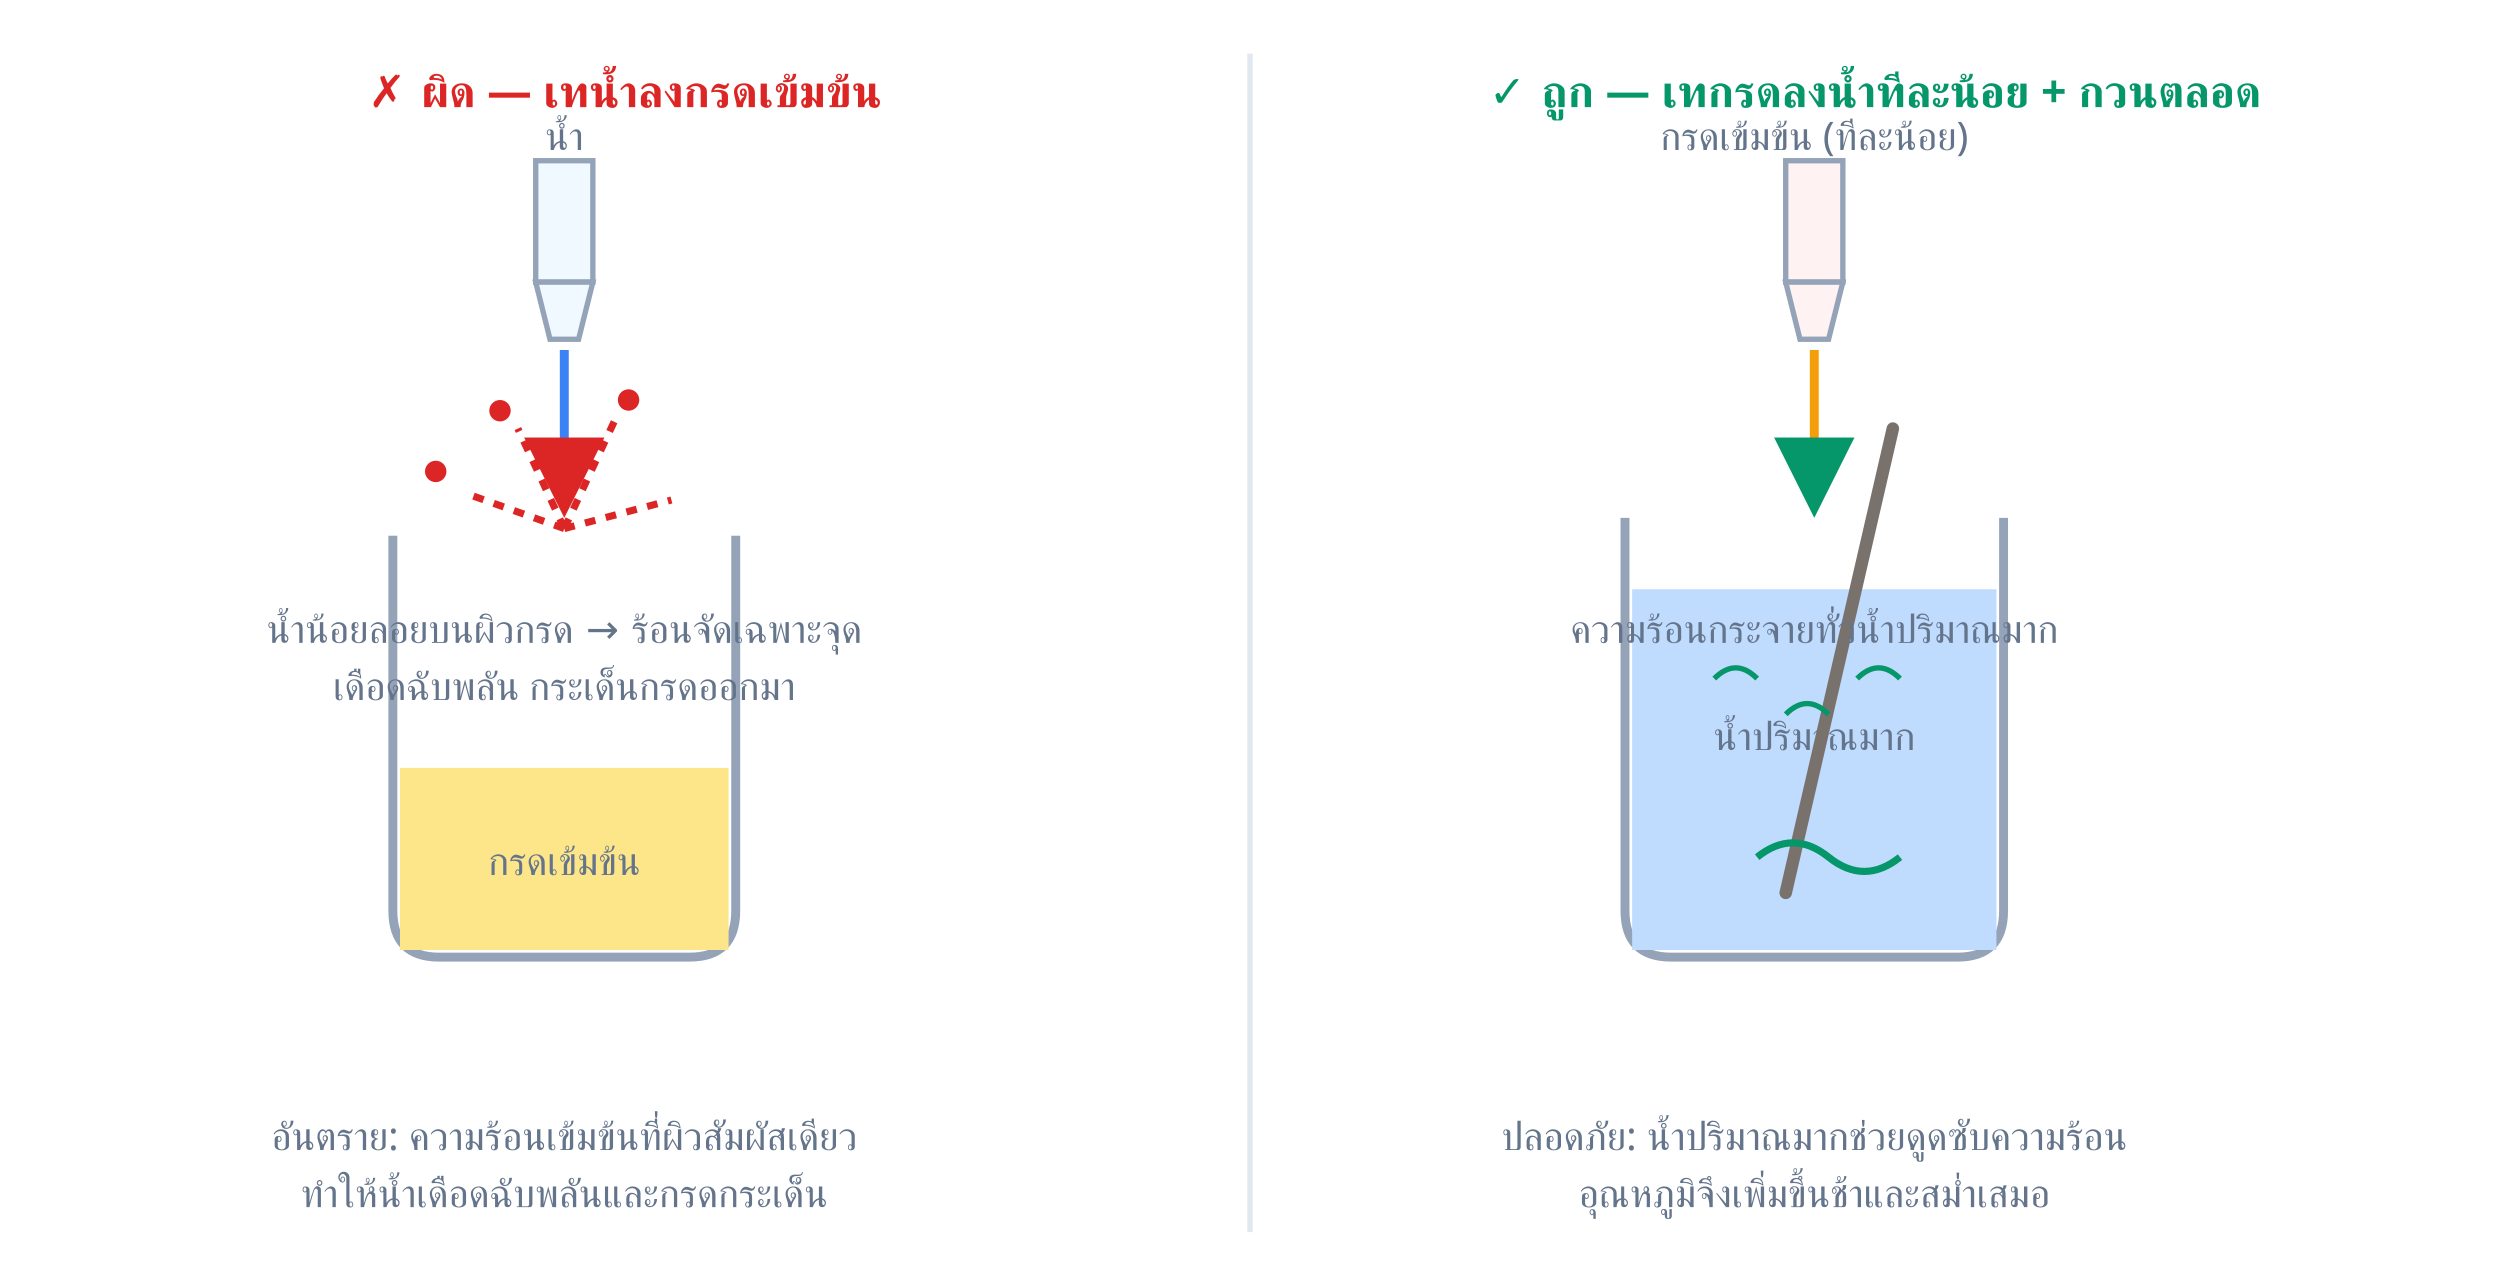
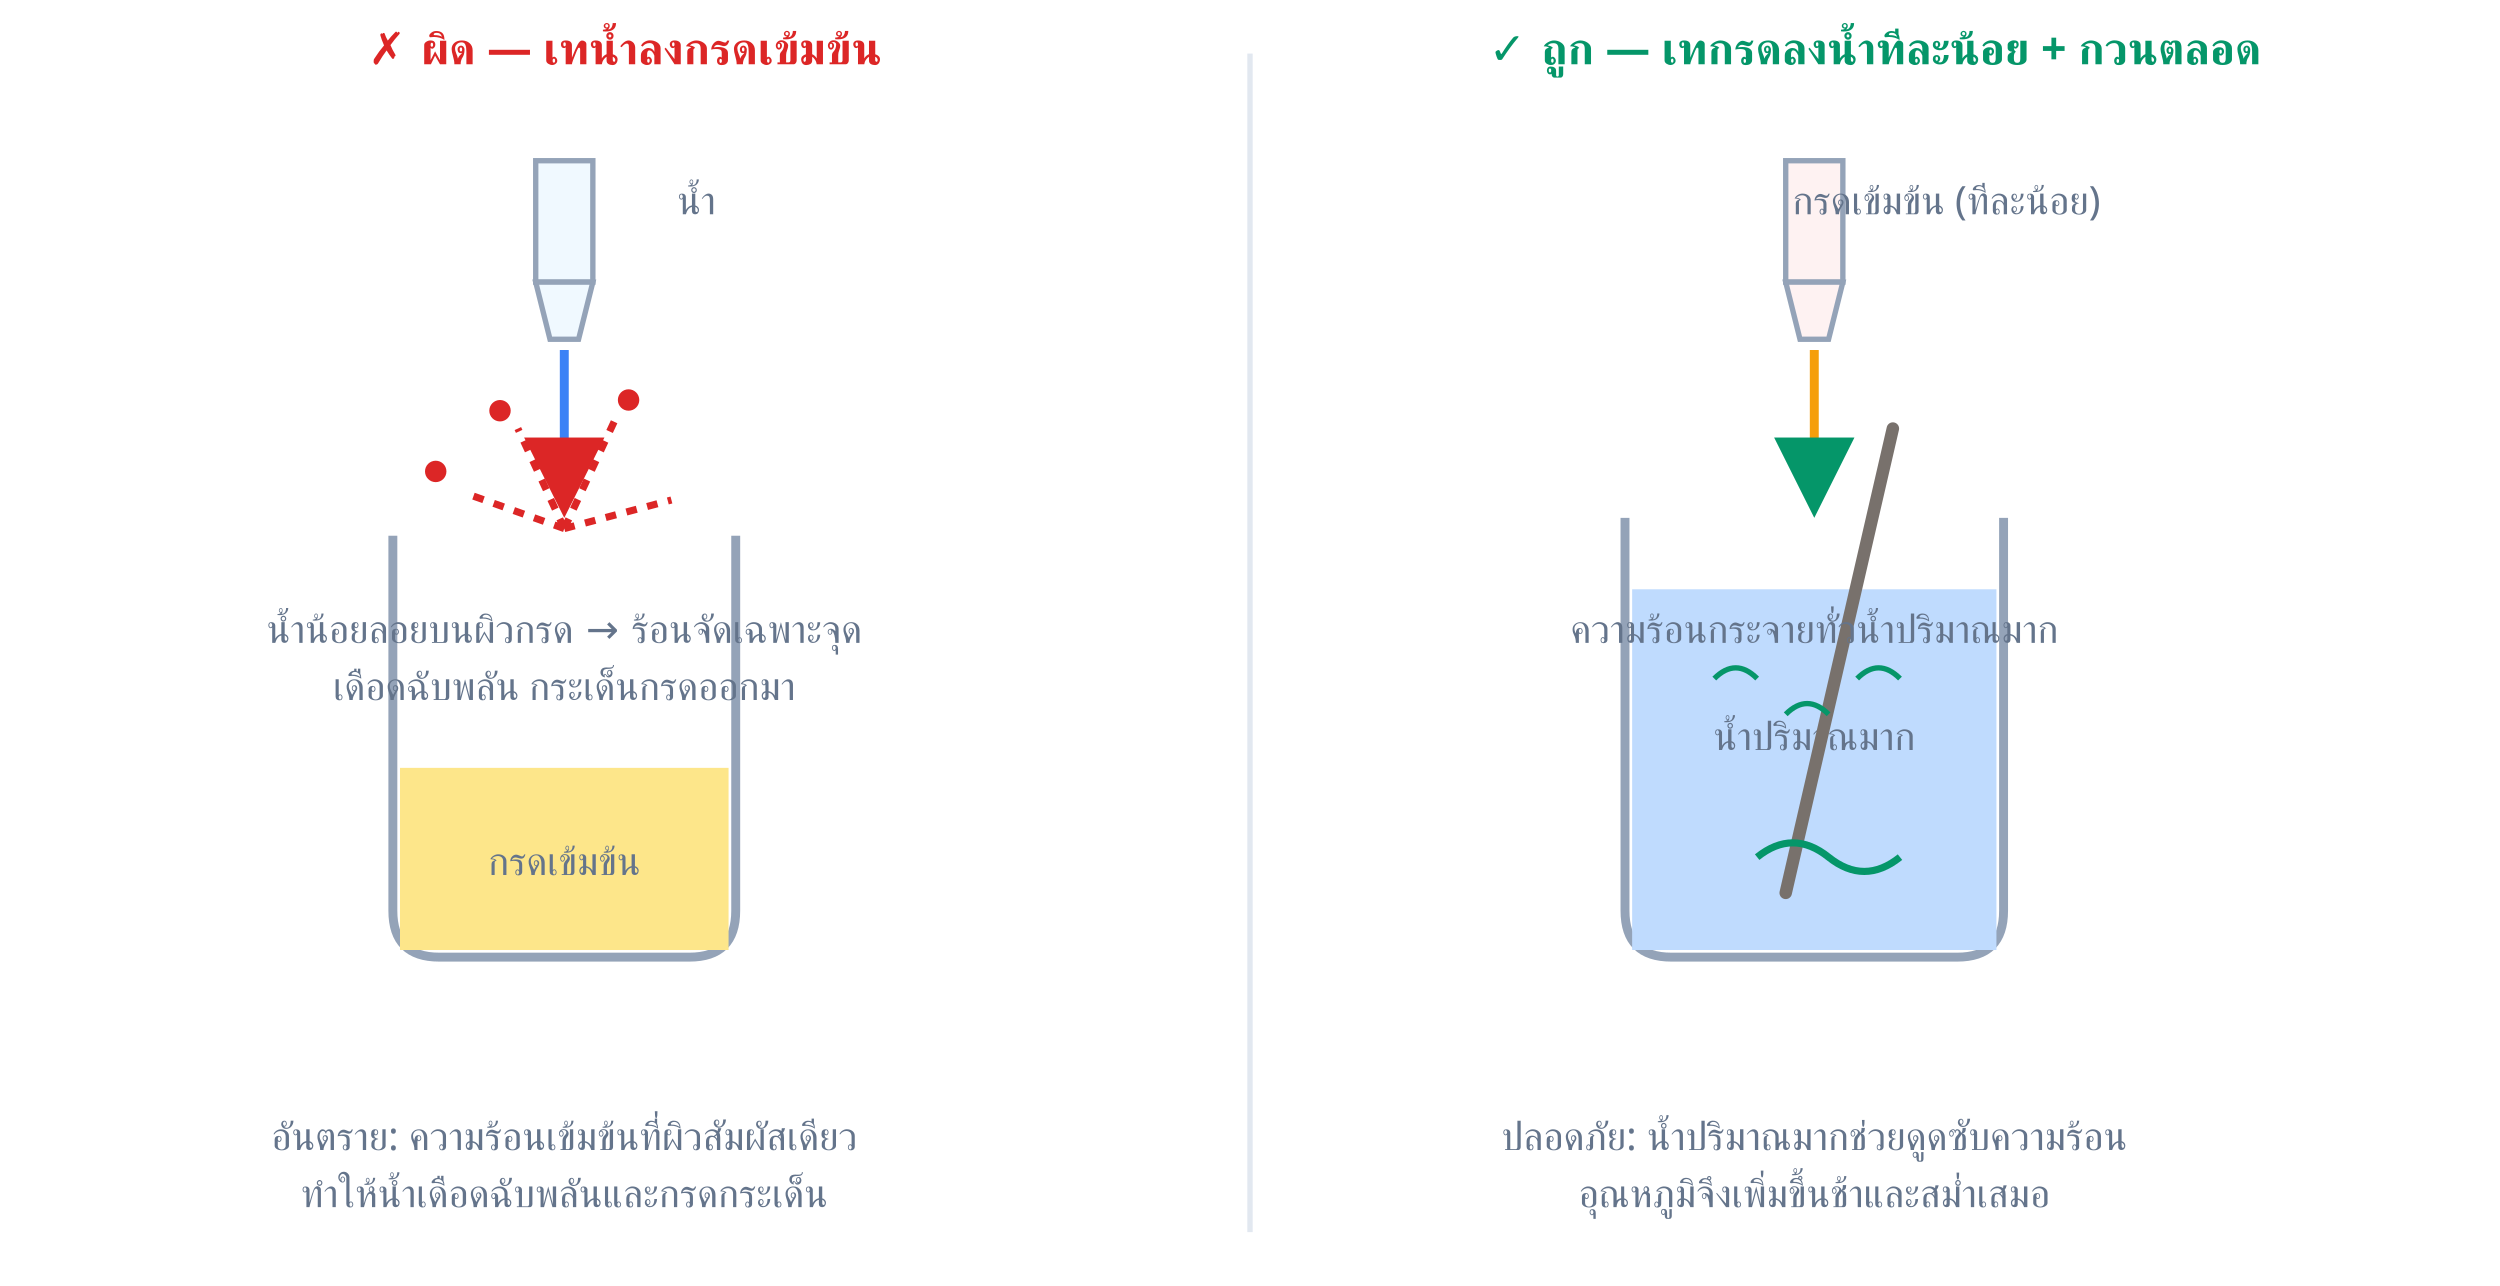
<svg xmlns="http://www.w3.org/2000/svg" viewBox="0 0 700 360" font-family="system-ui, sans-serif">
  <style>
    .lbl { font-size: 13px; fill: #1e293b; text-anchor: middle; font-weight: 700; }
    .sub { font-size: 11px; fill: #64748b; text-anchor: middle; }
    .tag { font-size: 12.5px; text-anchor: middle; font-weight: 700; }
  </style>
  <defs>
    <marker id="adp-red" markerWidth="9" markerHeight="9" refX="7" refY="4.5" orient="auto">
      <path d="M0,0 L9,4.5 L0,9 z" fill="#dc2626" />
    </marker>
    <marker id="adp-green" markerWidth="9" markerHeight="9" refX="7" refY="4.5" orient="auto">
      <path d="M0,0 L9,4.5 L0,9 z" fill="#059669" />
    </marker>
  </defs>
-   <text x="175" y="30" class="tag" fill="#dc2626">✗ ผิด — เทน้ำลงกรดเข้มข้น</text>
+   <text x="175" y="18" class="tag" fill="#dc2626">✗ ผิด — เทน้ำลงกรดเข้มข้น</text>
  <rect x="150" y="45" width="16" height="34" fill="#f0f9ff" stroke="#94a3b8" stroke-width="1.5" />
  <path d="M150,79 L166,79 L162,95 L154,95 Z" fill="#f0f9ff" stroke="#94a3b8" stroke-width="1.5" />
-   <text x="158" y="42" class="sub">น้ำ</text>
+   <text x="195" y="60" class="sub" text-anchor="start">น้ำ</text>
  <line x1="158" y1="98" x2="158" y2="140" stroke="#3b82f6" stroke-width="2.5" marker-end="url(#adp-red)" />
  <path d="M110,150 L110,255 Q110,268 123,268 L193,268 Q206,268 206,255 L206,150" fill="none" stroke="#94a3b8" stroke-width="2.5" />
  <rect x="112" y="215" width="92" height="51" fill="#fde68a" />
  <text x="158" y="245" class="sub">กรดเข้มข้น</text>
  <path d="M158,148 L145,120 M158,148 L172,118 M158,148 L130,138 M158,148 L188,140" stroke="#dc2626" stroke-width="2" stroke-dasharray="3 3" />
  <circle cx="140" cy="115" r="3" fill="#dc2626" />
  <circle cx="176" cy="112" r="3" fill="#dc2626" />
  <circle cx="122" cy="132" r="3" fill="#dc2626" />
  <text x="158" y="180" class="sub" fill="#dc2626">น้ำน้อยลอยบนผิวกรด → ร้อนจัดเฉพาะจุด</text>
  <text x="158" y="196" class="sub" fill="#dc2626">เดือดฉับพลัน กระเด็นกรดออกมา</text>
  <text x="158" y="322" class="sub">อันตราย: ความร้อนเข้มข้นที่ผิวสัมผัสเดียว</text>
  <text x="158" y="338" class="sub">ทำให้น้ำเดือดฉับพลันและกรดกระเด็น</text>
  <line x1="350" y1="15" x2="350" y2="345" stroke="#e2e8f0" stroke-width="1.5" />
-   <text x="525" y="30" class="tag" fill="#059669">✓ ถูก — เทกรดลงน้ำทีละน้อย + กวนตลอด</text>
+   <text x="525" y="18" class="tag" fill="#059669">✓ ถูก — เทกรดลงน้ำทีละน้อย + กวนตลอด</text>
  <rect x="500" y="45" width="16" height="34" fill="#fef2f2" stroke="#94a3b8" stroke-width="1.5" />
  <path d="M500,79 L516,79 L512,95 L504,95 Z" fill="#fef2f2" stroke="#94a3b8" stroke-width="1.5" />
-   <text x="508" y="42" class="sub">กรดเข้มข้น (ทีละน้อย)</text>
+   <text x="545" y="60" class="sub" text-anchor="start">กรดเข้มข้น (ทีละน้อย)</text>
  <line x1="508" y1="98" x2="508" y2="140" stroke="#f59e0b" stroke-width="2.5" marker-end="url(#adp-green)" />
  <path d="M455,145 L455,255 Q455,268 468,268 L548,268 Q561,268 561,255 L561,145" fill="none" stroke="#94a3b8" stroke-width="2.5" />
  <rect x="457" y="165" width="102" height="101" fill="#bfdbfe" />
  <text x="508" y="210" class="sub">น้ำปริมาณมาก</text>
  <line x1="530" y1="120" x2="500" y2="250" stroke="#78716c" stroke-width="3.5" stroke-linecap="round" />
  <path d="M492,240 q10,-8 20,0 q10,8 20,0" fill="none" stroke="#059669" stroke-width="2" />
  <path d="M480,190 q6,-6 12,0 M500,200 q6,-6 12,0 M520,190 q6,-6 12,0" stroke="#059669" stroke-width="1.5" fill="none" />
  <text x="508" y="180" class="sub" fill="#059669">ความร้อนกระจายทั่วน้ำปริมาณมาก</text>
  <text x="508" y="322" class="sub">ปลอดภัย: น้ำปริมาณมากช่วยดูดซับความร้อน</text>
  <text x="508" y="338" class="sub">อุณหภูมิจึงเพิ่มขึ้นช้าและสม่ำเสมอ</text>
</svg>
